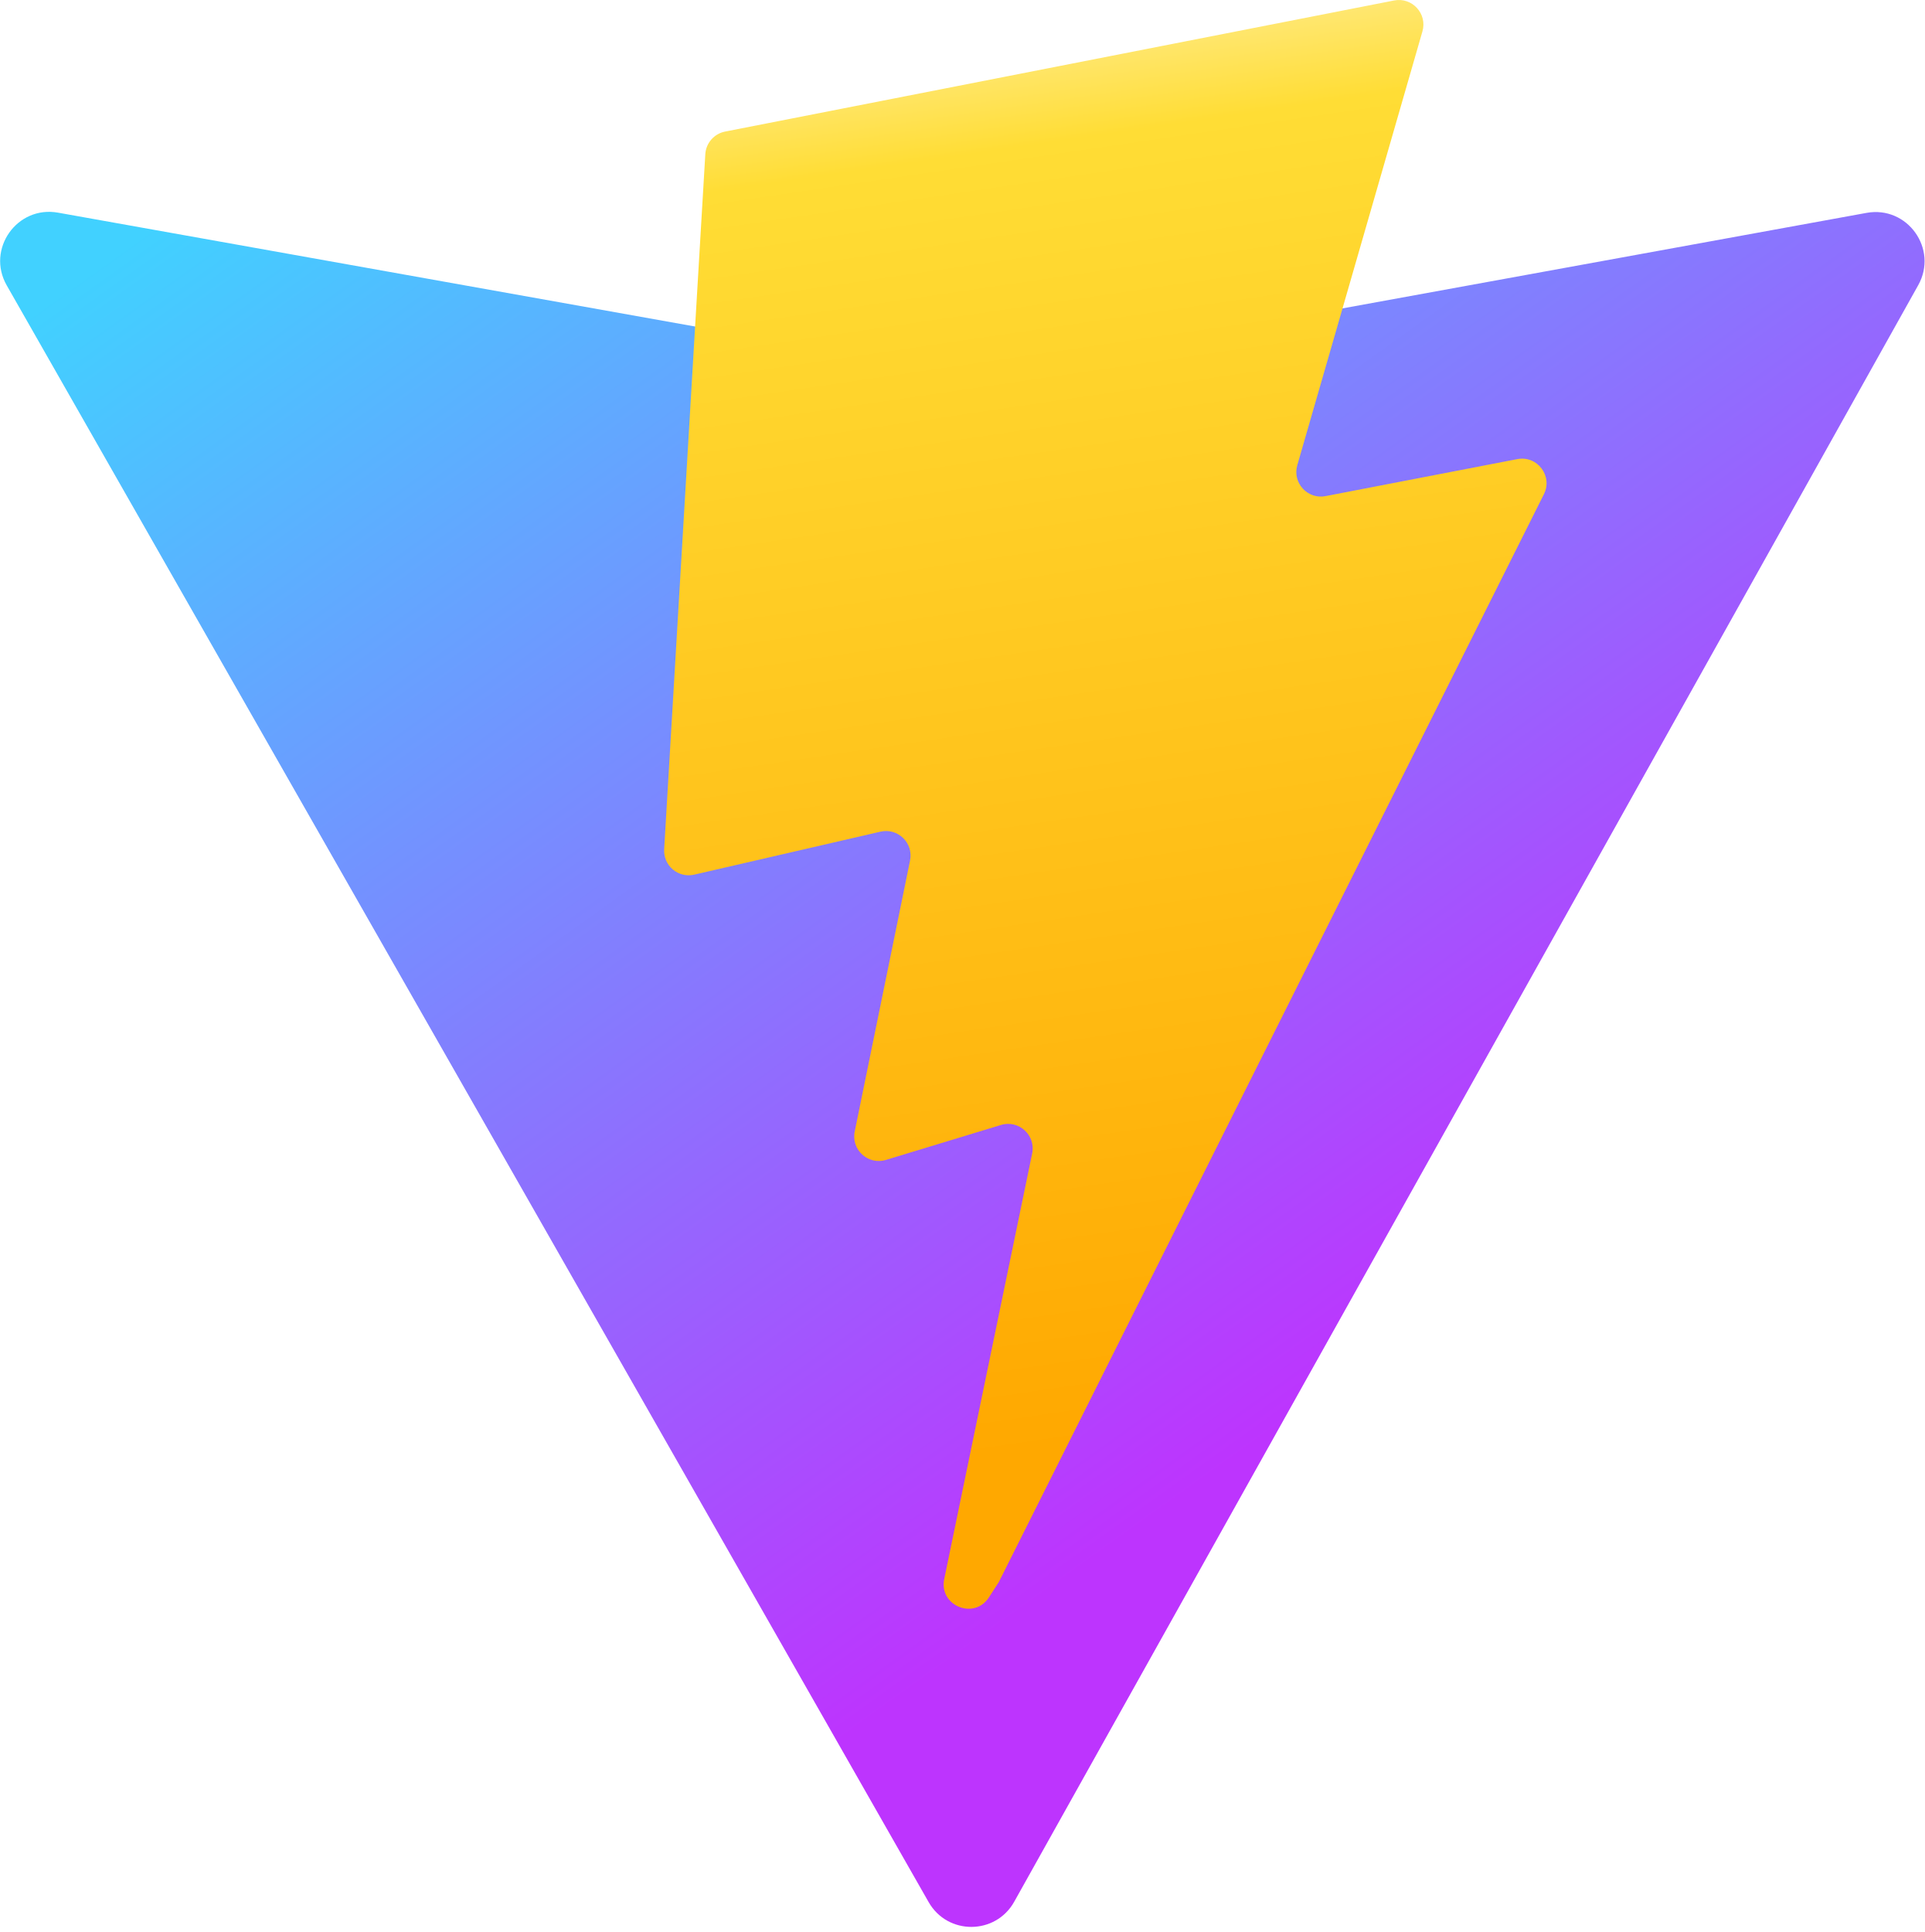
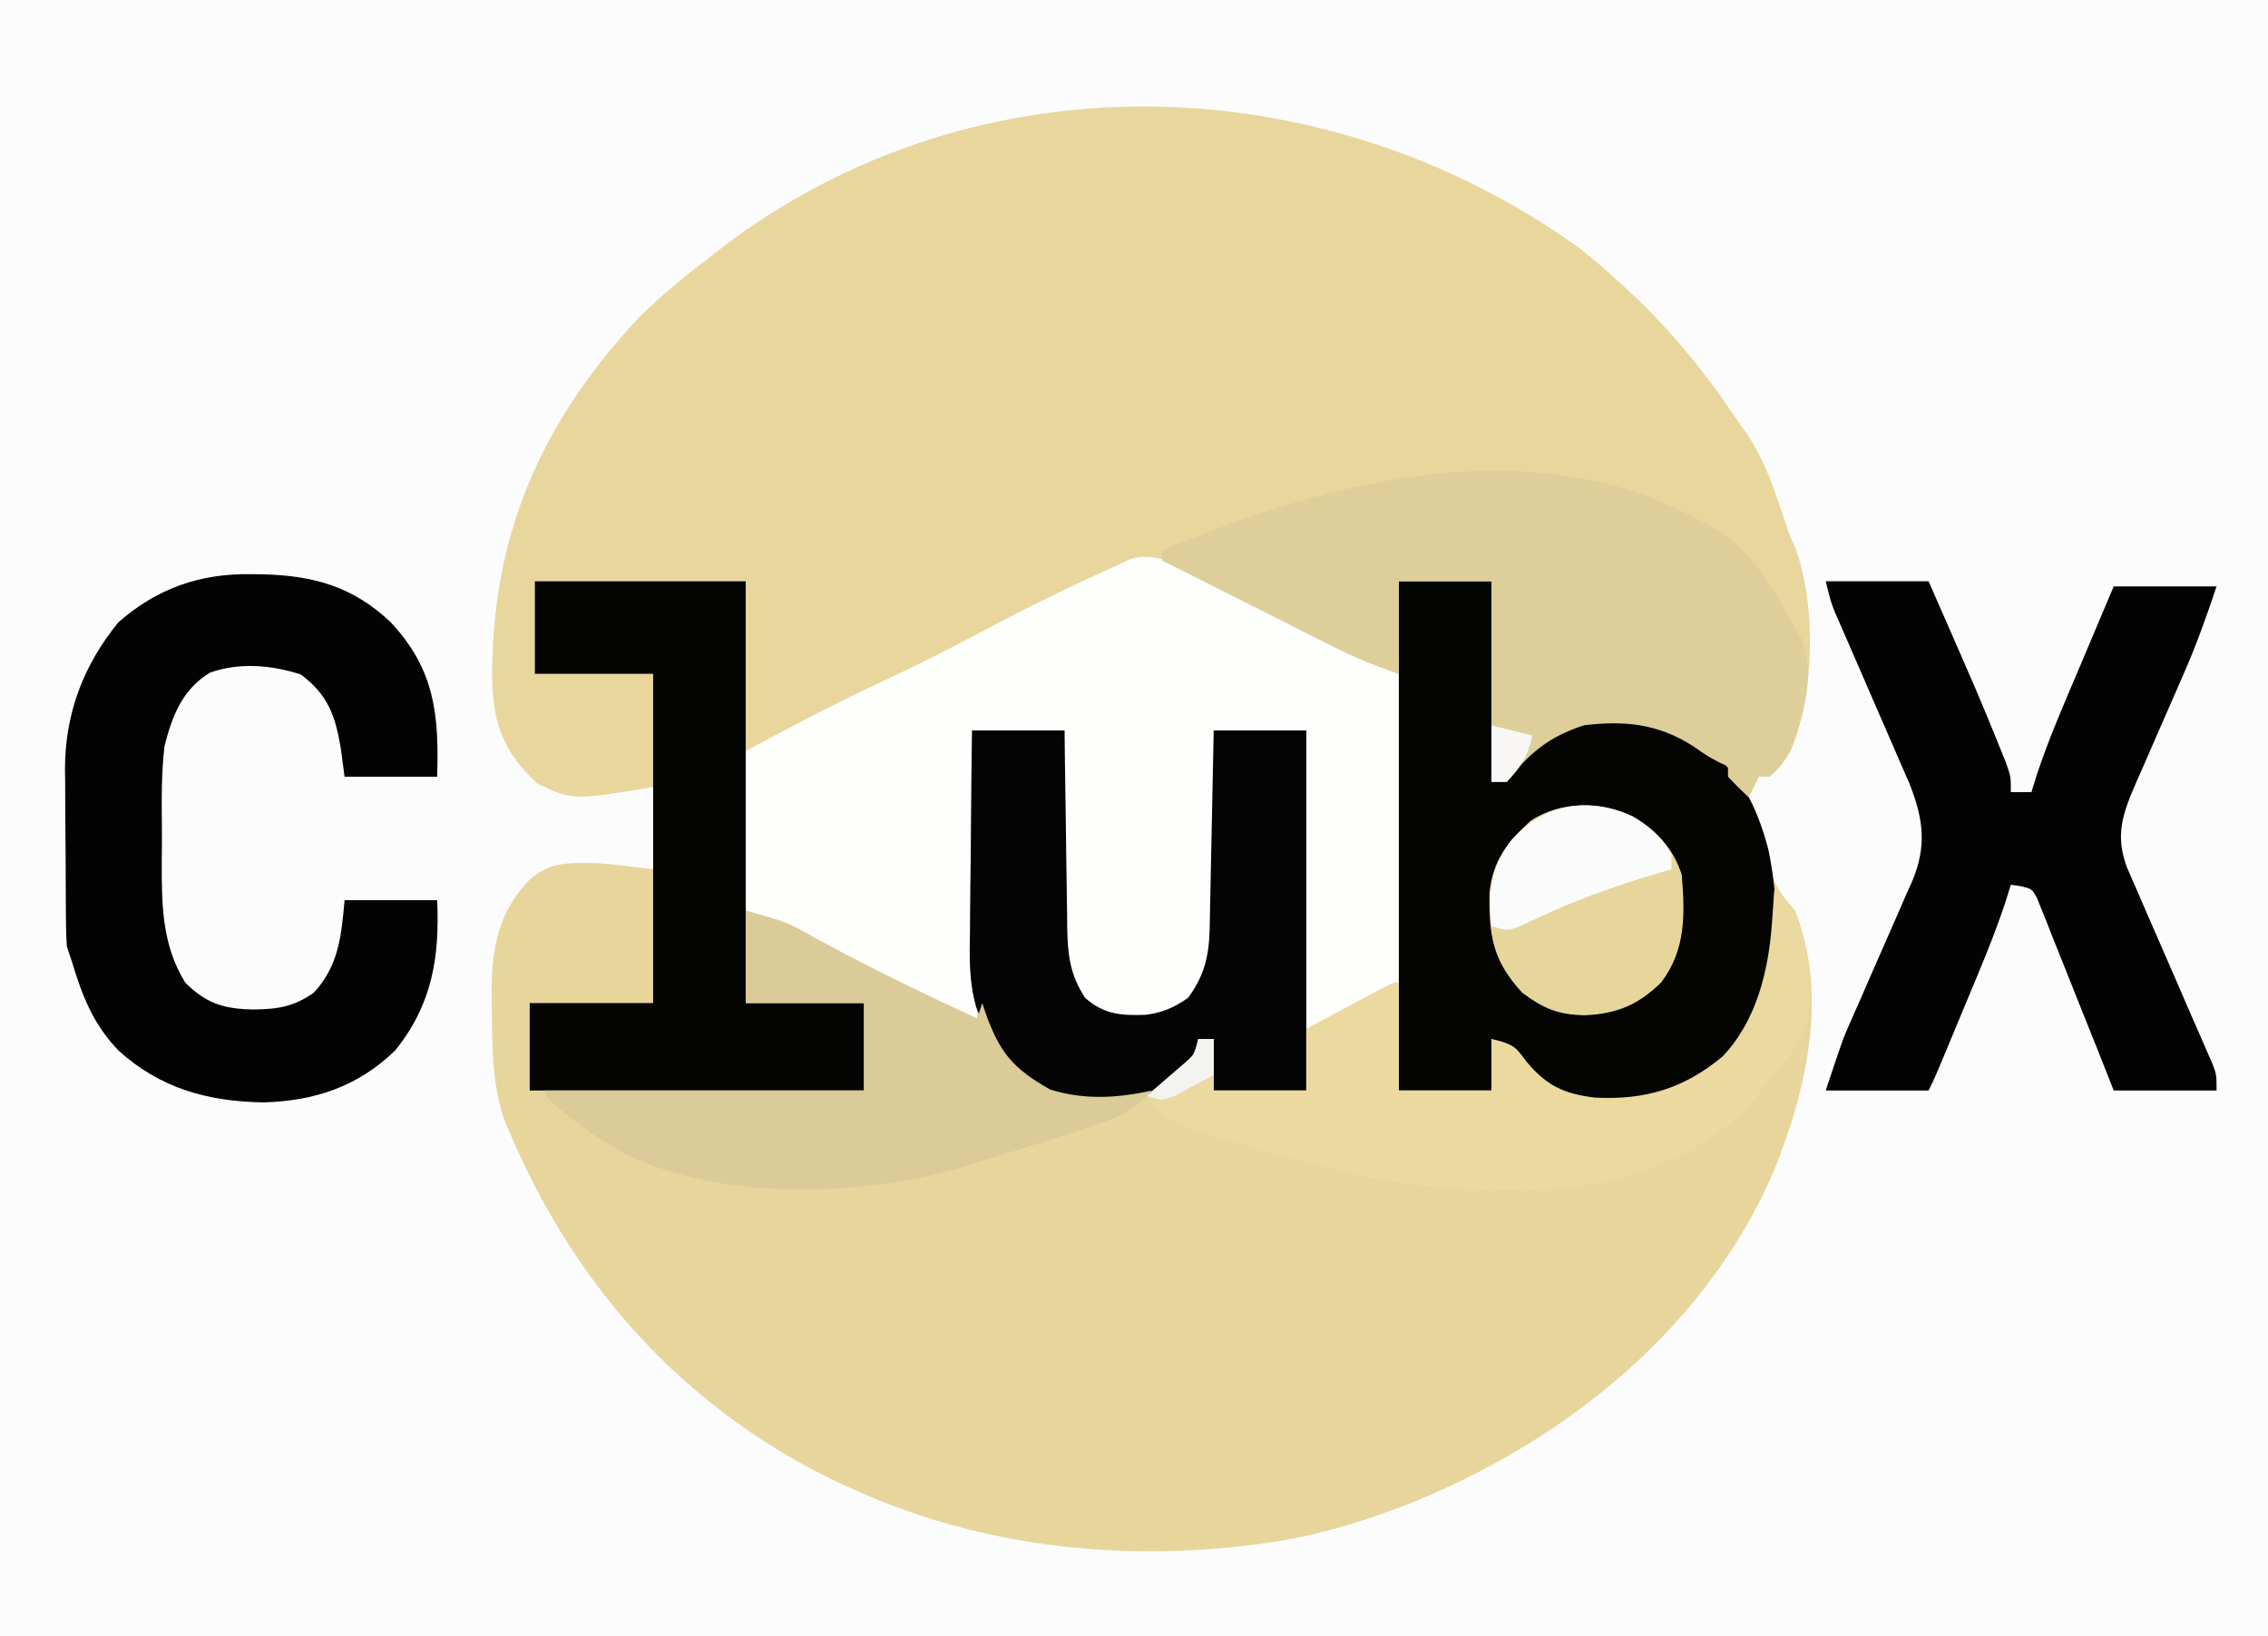
- <svg xmlns="http://www.w3.org/2000/svg" aria-hidden="true" role="img" class="iconify iconify--logos" width="31.88" height="32" preserveAspectRatio="xMidYMid meet" viewBox="0 0 256 257">
-   <defs>
-     <linearGradient id="IconifyId1813088fe1fbc01fb466" x1="-.828%" x2="57.636%" y1="7.652%" y2="78.411%">
-       <stop offset="0%" stop-color="#41D1FF" />
-       <stop offset="100%" stop-color="#BD34FE" />
-     </linearGradient>
-     <linearGradient id="IconifyId1813088fe1fbc01fb467" x1="43.376%" x2="50.316%" y1="2.242%" y2="89.03%">
-       <stop offset="0%" stop-color="#FFEA83" />
-       <stop offset="8.333%" stop-color="#FFDD35" />
-       <stop offset="100%" stop-color="#FFA800" />
-     </linearGradient>
-   </defs>
-   <path fill="url(#IconifyId1813088fe1fbc01fb466)" d="M255.153 37.938L134.897 252.976c-2.483 4.44-8.862 4.466-11.382.048L.875 37.958c-2.746-4.814 1.371-10.646 6.827-9.67l120.385 21.517a6.537 6.537 0 0 0 2.322-.004l117.867-21.483c5.438-.991 9.574 4.796 6.877 9.62Z" />
-   <path fill="url(#IconifyId1813088fe1fbc01fb467)" d="M185.432.063L96.44 17.501a3.268 3.268 0 0 0-2.634 3.014l-5.474 92.456a3.268 3.268 0 0 0 3.997 3.378l24.777-5.718c2.318-.535 4.413 1.507 3.936 3.838l-7.361 36.047c-.495 2.426 1.782 4.5 4.151 3.78l15.304-4.649c2.372-.72 4.652 1.36 4.15 3.788l-11.698 56.621c-.732 3.542 3.979 5.473 5.943 2.437l1.313-2.028l72.516-144.72c1.215-2.423-.88-5.186-3.54-4.672l-25.505 4.922c-2.396.462-4.435-1.77-3.759-4.114l16.646-57.705c.677-2.35-1.37-4.583-3.769-4.113Z" />
+ <svg xmlns="http://www.w3.org/2000/svg" version="1.1" width="441" height="318">
+   <path d="M0 0 C145.53 0 291.06 0 441 0 C441 104.94 441 209.88 441 318 C295.47 318 149.94 318 0 318 C0 213.06 0 108.12 0 0 Z " fill="#FCFCFC" transform="translate(0,0)" />
+   <path d="M0 0 C13.53 0 27.06 0 41 0 C41 21.12 41 42.24 41 64 C43.31 64.66 45.62 65.32 48 66 C50.237 67.002 50.237 67.002 52.172 68.066 C53.279 68.665 53.279 68.665 54.409 69.276 C55.181 69.7 55.954 70.125 56.75 70.562 C66.341 75.73 76.118 80.419 86 85 C85.837 84.283 85.675 83.567 85.507 82.828 C85.011 80.06 84.88 77.559 84.886 74.751 C84.887 73.22 84.887 73.22 84.887 71.658 C84.892 70.568 84.897 69.478 84.902 68.355 C84.904 67.231 84.905 66.106 84.907 64.947 C84.912 61.36 84.925 57.774 84.938 54.188 C84.943 51.753 84.947 49.319 84.951 46.885 C84.962 40.923 84.979 34.962 85 29 C90.94 29 96.88 29 103 29 C103.015 30.362 103.029 31.724 103.044 33.127 C103.102 38.193 103.18 43.258 103.262 48.324 C103.296 50.514 103.324 52.704 103.346 54.894 C103.38 58.047 103.432 61.199 103.488 64.352 C103.495 65.327 103.501 66.302 103.508 67.307 C103.622 72.603 104.017 76.432 107 81 C110.656 84.226 114.091 84.465 118.785 84.285 C122.065 83.863 124.287 82.874 127 81 C130.171 76.735 131.098 72.829 131.205 67.599 C131.225 66.738 131.245 65.877 131.266 64.991 C131.282 64.071 131.299 63.151 131.316 62.203 C131.348 60.78 131.348 60.78 131.379 59.328 C131.445 56.302 131.504 53.276 131.562 50.25 C131.606 48.197 131.649 46.143 131.693 44.09 C131.8 39.06 131.902 34.03 132 29 C137.94 29 143.88 29 150 29 C150.33 47.81 150.66 66.62 151 86 C156.28 83.36 161.56 80.72 167 78 C167.495 39.39 167.495 39.39 168 0 C173.94 0 179.88 0 186 0 C186 12.87 186 25.74 186 39 C189.298 37.901 189.668 37.36 191.625 34.688 C195.846 29.66 200.436 27.461 206.93 26.621 C213.858 26.348 219.034 27.51 225 31 C225.626 31.339 226.253 31.678 226.898 32.027 C233.303 35.957 236.985 42.202 238.898 49.363 C239.364 51.573 239.79 53.792 240.164 56.02 C241.132 59.469 242.675 61.314 245 64 C251.549 80.199 247.297 98.802 241.039 114.355 C227.995 144.975 200.543 167.038 170.222 179.253 C160.933 182.868 151.905 185.632 142 187 C141.358 187.09 140.716 187.18 140.055 187.272 C113.869 190.594 87.183 187.739 63 177 C61.974 176.55 60.948 176.1 59.891 175.637 C28.453 160.875 6.62 135.972 -6.164 104.098 C-8.352 97.136 -8.297 89.986 -8.375 82.75 C-8.389 81.719 -8.403 80.689 -8.418 79.627 C-8.364 71.223 -7.086 64.265 -1 58 C3.019 54.468 6.887 54.708 11.988 54.797 C15.672 55.045 19.336 55.542 23 56 C23 43.46 23 30.92 23 18 C15.41 18 7.82 18 0 18 C0 12.06 0 6.12 0 0 Z " fill="#E7D59C" transform="translate(104,113)" />
+   <path d="M0 0 C2.769 2.177 5.38 4.443 7.973 6.828 C8.488 7.301 9.003 7.774 9.534 8.261 C17.901 16.029 24.668 24.33 30.973 33.828 C31.484 34.544 31.996 35.259 32.523 35.996 C36.032 41.09 37.891 46.743 39.859 52.559 C40.889 55.728 40.889 55.728 42.055 58.316 C46.196 69.649 45.8 86.835 41.141 97.867 C39.938 99.886 38.785 101.335 36.973 102.828 C36.313 102.828 35.653 102.828 34.973 102.828 C34.313 104.148 33.653 105.468 32.973 106.828 C31.597 105.538 30.265 104.201 28.973 102.828 C28.973 102.168 28.973 101.508 28.973 100.828 C28.168 100.457 28.168 100.457 27.348 100.078 C24.973 98.828 24.973 98.828 22.098 96.828 C15.384 92.531 8.81 91.872 0.973 92.828 C-5.798 95.01 -9.774 98.286 -14.027 103.828 C-15.017 103.828 -16.007 103.828 -17.027 103.828 C-17.027 90.958 -17.027 78.088 -17.027 64.828 C-22.967 64.828 -28.907 64.828 -35.027 64.828 C-35.027 90.568 -35.027 116.308 -35.027 142.828 C-52.027 151.828 -52.027 151.828 -53.027 151.828 C-53.027 132.688 -53.027 113.548 -53.027 93.828 C-58.967 93.828 -64.907 93.828 -71.027 93.828 C-71.004 95.719 -71.004 95.719 -70.98 97.648 C-70.925 102.352 -70.891 107.056 -70.863 111.76 C-70.848 113.791 -70.827 115.822 -70.801 117.853 C-70.764 120.782 -70.748 123.711 -70.734 126.641 C-70.719 127.54 -70.703 128.439 -70.687 129.366 C-70.686 135.21 -71.55 139.51 -74.027 144.828 C-77.831 148.537 -81.071 149.968 -86.34 150.141 C-90.966 150.073 -93.529 148.993 -97.027 145.828 C-100.628 140.396 -100.42 135.461 -100.32 129.18 C-100.316 128.167 -100.312 127.155 -100.307 126.111 C-100.291 122.892 -100.253 119.673 -100.215 116.453 C-100.2 114.264 -100.186 112.076 -100.174 109.887 C-100.141 104.534 -100.089 99.181 -100.027 93.828 C-105.967 93.828 -111.907 93.828 -118.027 93.828 C-117.697 112.308 -117.367 130.788 -117.027 149.828 C-122.777 147.912 -127.488 146.283 -132.75 143.613 C-133.34 143.316 -133.93 143.019 -134.537 142.713 C-136.391 141.778 -138.24 140.835 -140.09 139.891 C-141.33 139.263 -142.57 138.636 -143.811 138.01 C-146.106 136.85 -148.399 135.686 -150.692 134.52 C-154.463 132.607 -158.246 130.719 -162.027 128.828 C-162.027 107.708 -162.027 86.588 -162.027 64.828 C-175.557 64.828 -189.087 64.828 -203.027 64.828 C-203.027 70.768 -203.027 76.708 -203.027 82.828 C-195.437 82.828 -187.847 82.828 -180.027 82.828 C-180.027 90.088 -180.027 97.348 -180.027 104.828 C-195.644 107.431 -195.644 107.431 -202.59 104.141 C-208.937 98.119 -211.047 92.946 -211.328 84.316 C-211.602 56.238 -201.949 33.965 -182.625 13.387 C-178.355 9.181 -173.786 5.464 -169.027 1.828 C-168.177 1.162 -167.326 0.495 -166.449 -0.191 C-117.194 -37.575 -49.595 -35.58 0 0 Z " fill="#E8D69D" transform="translate(307.0273,48.17188)" />
+   <path d="M0 0 C0.697 0.339 1.394 0.679 2.112 1.029 C4.336 2.114 6.557 3.207 8.777 4.301 C10.243 5.017 11.708 5.732 13.174 6.447 C21.378 10.456 29.547 14.529 37.715 18.613 C37.715 38.413 37.715 58.213 37.715 78.613 C20.715 87.613 20.715 87.613 19.715 87.613 C19.715 68.473 19.715 49.333 19.715 29.613 C13.775 29.613 7.835 29.613 1.715 29.613 C1.731 30.874 1.746 32.135 1.762 33.434 C1.817 38.137 1.851 42.841 1.88 47.545 C1.895 49.576 1.915 51.607 1.941 53.638 C1.978 56.567 1.995 59.496 2.008 62.426 C2.023 63.325 2.039 64.224 2.055 65.151 C2.056 70.995 1.192 75.295 -1.285 80.613 C-5.089 84.322 -8.329 85.753 -13.598 85.926 C-18.224 85.858 -20.787 84.778 -24.285 81.613 C-27.886 76.181 -27.678 71.246 -27.578 64.965 C-27.574 63.952 -27.57 62.94 -27.565 61.897 C-27.549 58.677 -27.511 55.458 -27.473 52.238 C-27.458 50.049 -27.444 47.861 -27.432 45.672 C-27.399 40.319 -27.347 34.966 -27.285 29.613 C-33.225 29.613 -39.165 29.613 -45.285 29.613 C-44.955 48.093 -44.625 66.573 -44.285 85.613 C-50.035 83.697 -54.746 82.068 -60.008 79.398 C-60.892 78.953 -60.892 78.953 -61.795 78.498 C-63.649 77.563 -65.498 76.62 -67.348 75.676 C-68.588 75.048 -69.828 74.421 -71.068 73.795 C-73.364 72.635 -75.657 71.471 -77.949 70.305 C-81.72 68.393 -85.503 66.504 -89.285 64.613 C-89.285 54.383 -89.285 44.153 -89.285 33.613 C-80.575 28.923 -71.878 24.351 -62.91 20.176 C-56.393 17.141 -50.001 13.938 -43.66 10.551 C-35.007 5.931 -26.229 1.641 -17.285 -2.387 C-16.406 -2.81 -15.527 -3.232 -14.621 -3.668 C-9.357 -5.288 -4.664 -2.309 0 0 Z " fill="#FEFEFD" transform="translate(234.2852,112.3867)" />
+   <path d="M0 0 C5.94 0 11.88 0 18 0 C18 12.87 18 25.74 18 39 C21.298 37.901 21.668 37.36 23.625 34.688 C27.846 29.66 32.436 27.461 38.93 26.621 C45.858 26.348 51.034 27.51 57 31 C57.626 31.339 58.253 31.678 58.898 32.027 C66.273 36.552 69.752 44.115 71.875 52.25 C73.891 62.427 74.293 72.411 70 82 C69.733 82.686 69.466 83.372 69.191 84.078 C65.874 91.805 59.374 97.236 51.621 100.34 C44.106 102.233 35.485 102.405 28.676 98.352 C26.188 96.345 24.233 94.043 22.324 91.488 C20.965 89.711 20.965 89.711 18 89 C18 92.3 18 95.6 18 99 C12.06 99 6.12 99 0 99 C0 66.33 0 33.66 0 0 Z " fill="#040403" transform="translate(272,113)" />
+   <path d="M0 0 C0.772 0.428 1.544 0.856 2.34 1.297 C9.189 5.692 13.004 13.119 17 20 C17.407 20.697 17.815 21.395 18.234 22.113 C21.088 29.145 18.723 36.954 16.168 43.688 C15.011 45.979 14 47.405 12 49 C11.34 49 10.68 49 10 49 C9.34 50.32 8.68 51.64 8 53 C6.624 51.71 5.292 50.373 4 49 C4 48.34 4 47.68 4 47 C3.464 46.752 2.928 46.505 2.375 46.25 C0 45 0 45 -2.875 43 C-9.589 38.703 -16.163 38.044 -24 39 C-30.771 41.182 -34.747 44.458 -39 50 C-39.99 50 -40.98 50 -42 50 C-42 37.13 -42 24.26 -42 11 C-47.94 11 -53.88 11 -60 11 C-60 16.94 -60 22.88 -60 29 C-64.614 27.462 -68.497 25.869 -72.797 23.699 C-73.431 23.381 -74.064 23.063 -74.717 22.735 C-76.73 21.723 -78.74 20.705 -80.75 19.688 C-82.083 19.016 -83.416 18.345 -84.75 17.674 C-87.321 16.38 -89.89 15.084 -92.459 13.787 C-96.967 11.512 -101.482 9.253 -106 7 C-106 6.34 -106 5.68 -106 5 C-72.716 -8.895 -33.129 -19.073 0 0 Z " fill="#DECE99" transform="translate(332,102)" />
+   <path d="M0 0 C6.6 0 13.2 0 20 0 C29.896 22.55 29.896 22.55 33.625 31.75 C34.092 32.9 34.558 34.05 35.039 35.234 C36 38 36 38 36 41 C37.32 41 38.64 41 40 41 C40.357 39.846 40.714 38.693 41.082 37.504 C43.532 30.154 46.665 23.065 49.688 15.938 C50.3 14.485 50.913 13.033 51.525 11.58 C53.013 8.052 54.507 4.526 56 1 C62.6 1 69.2 1 76 1 C74.014 6.959 71.985 12.613 69.461 18.324 C68.792 19.863 68.122 21.401 67.453 22.939 C66.411 25.323 65.367 27.706 64.319 30.088 C63.298 32.414 62.285 34.744 61.273 37.074 C60.96 37.781 60.646 38.487 60.323 39.215 C57.731 45.204 56.201 49.418 58.631 55.764 C59.425 57.624 60.235 59.477 61.059 61.324 C61.482 62.307 61.905 63.291 62.341 64.304 C63.692 67.438 65.064 70.563 66.438 73.688 C67.804 76.824 69.167 79.962 70.523 83.103 C71.368 85.056 72.219 87.006 73.077 88.953 C73.461 89.834 73.845 90.716 74.24 91.624 C74.581 92.398 74.921 93.173 75.272 93.971 C76 96 76 96 76 99 C69.4 99 62.8 99 56 99 C54.891 96.196 53.783 93.393 52.641 90.504 C51.559 87.799 50.472 85.095 49.384 82.392 C48.63 80.51 47.881 78.625 47.138 76.738 C46.07 74.029 44.982 71.328 43.891 68.629 C43.561 67.781 43.232 66.933 42.893 66.059 C42.573 65.279 42.253 64.498 41.923 63.694 C41.647 63.003 41.372 62.312 41.088 61.601 C40.095 59.796 40.095 59.796 37.88 59.269 C36.949 59.136 36.949 59.136 36 59 C35.631 60.177 35.263 61.354 34.883 62.566 C32.572 69.497 29.69 76.201 26.875 82.938 C26.319 84.277 25.763 85.616 25.207 86.955 C21.185 96.631 21.185 96.631 20 99 C13.4 99 6.8 99 0 99 C3.371 88.887 3.371 88.887 4.825 85.617 C5.31 84.516 5.31 84.516 5.805 83.392 C6.143 82.632 6.48 81.873 6.828 81.09 C7.553 79.424 8.277 77.758 9 76.092 C10.126 73.505 11.257 70.922 12.404 68.344 C13.521 65.829 14.614 63.305 15.703 60.777 C16.049 60.016 16.395 59.254 16.751 58.469 C19.687 51.561 19.02 46.336 16.342 39.483 C15.644 37.854 14.936 36.23 14.219 34.609 C13.658 33.309 13.658 33.309 13.087 31.982 C11.901 29.234 10.701 26.492 9.5 23.75 C8.301 20.993 7.106 18.235 5.913 15.475 C5.173 13.764 4.428 12.054 3.68 10.347 C3.343 9.572 3.005 8.797 2.658 7.999 C2.361 7.321 2.065 6.644 1.759 5.946 C1 4 1 4 0 0 Z " fill="#030303" transform="translate(355,113)" />
+   <path d="M0 0 C1.184 0.015 1.184 0.015 2.392 0.031 C12.235 0.292 19.866 2.475 27.125 9.375 C35.635 18.522 36.51 27.194 36.125 39.375 C30.185 39.375 24.245 39.375 18.125 39.375 C17.878 37.519 17.63 35.663 17.375 33.75 C16.305 27.443 14.875 23.438 9.625 19.5 C3.872 17.651 -2.275 17.104 -8.066 19.148 C-13.397 22.395 -15.395 27.527 -16.875 33.375 C-17.499 38.55 -17.452 43.757 -17.396 48.961 C-17.375 51.371 -17.396 53.778 -17.422 56.188 C-17.437 64.448 -17.341 72.098 -12.875 79.375 C-8.744 83.506 -5.299 84.53 0.438 84.625 C5.077 84.576 8.232 84.1 12.125 81.375 C17.003 76.149 17.513 70.212 18.125 63.375 C24.065 63.375 30.005 63.375 36.125 63.375 C36.648 74.479 35.125 83.753 27.957 92.59 C20.744 99.618 12.256 102.419 2.375 102.688 C-8.488 102.503 -17.628 99.995 -25.781 92.66 C-30.708 87.556 -32.856 82.095 -34.875 75.375 C-35.205 74.385 -35.535 73.395 -35.875 72.375 C-35.975 71.032 -36.023 69.684 -36.036 68.338 C-36.046 67.529 -36.055 66.721 -36.065 65.888 C-36.069 65.016 -36.074 64.144 -36.078 63.246 C-36.087 61.89 -36.087 61.89 -36.095 60.506 C-36.105 58.588 -36.111 56.671 -36.115 54.754 C-36.125 51.848 -36.156 48.943 -36.188 46.037 C-36.194 44.169 -36.199 42.301 -36.203 40.434 C-36.215 39.576 -36.228 38.718 -36.241 37.835 C-36.202 27.042 -32.688 17.756 -25.875 9.375 C-18.378 2.753 -9.892 -0.184 0 0 Z " fill="#030303" transform="translate(48.875,111.625)" />
+   <path d="M0 0 C13.53 0 27.06 0 41 0 C41 27.06 41 54.12 41 82 C48.59 82 56.18 82 64 82 C64 87.61 64 93.22 64 99 C42.55 99 21.1 99 -1 99 C-1 93.39 -1 87.78 -1 82 C6.92 82 14.84 82 23 82 C23 60.88 23 39.76 23 18 C15.41 18 7.82 18 0 18 C0 12.06 0 6.12 0 0 Z " fill="#040403" transform="translate(104,113)" />
+   <path d="M0 0 C5.94 0 11.88 0 18 0 C18.015 1.362 18.029 2.724 18.044 4.127 C18.102 9.193 18.18 14.258 18.262 19.324 C18.296 21.514 18.324 23.704 18.346 25.894 C18.38 29.047 18.432 32.199 18.488 35.352 C18.495 36.327 18.501 37.302 18.508 38.307 C18.622 43.603 19.017 47.432 22 52 C25.656 55.226 29.091 55.465 33.785 55.285 C37.065 54.863 39.287 53.874 42 52 C45.171 47.735 46.098 43.829 46.205 38.599 C46.225 37.738 46.245 36.877 46.266 35.991 C46.291 34.611 46.291 34.611 46.316 33.203 C46.337 32.254 46.358 31.306 46.379 30.328 C46.445 27.302 46.504 24.276 46.562 21.25 C46.606 19.197 46.649 17.143 46.693 15.09 C46.8 10.06 46.902 5.03 47 0 C52.94 0 58.88 0 65 0 C65 23.1 65 46.2 65 70 C59.06 70 53.12 70 47 70 C47 66.7 47 63.4 47 60 C46.01 60 45.02 60 44 60 C43.851 60.893 43.851 60.893 43.699 61.805 C42.459 65.698 39.244 67.707 36 70 C29.977 73.011 22.6 73.188 16.242 71.09 C8.079 67.301 4.066 62.126 0.842 53.861 C-0.623 48.885 -0.491 44.017 -0.391 38.867 C-0.385 37.749 -0.379 36.631 -0.373 35.48 C-0.351 31.944 -0.301 28.41 -0.25 24.875 C-0.23 22.464 -0.212 20.052 -0.195 17.641 C-0.151 11.76 -0.083 5.88 0 0 Z " fill="#040404" transform="translate(189,142)" />
+   <path d="M0 0 C3.66 3.46 5.139 6.077 6 11 C6.205 12.038 6.41 13.075 6.621 14.145 C7.608 21.083 7.403 25.43 3.5 31.375 C2.036 33.279 0.538 35.156 -1 37 C-1.845 38.127 -1.845 38.127 -2.707 39.277 C-11.693 50.668 -26.006 55.971 -40 58 C-56.042 58.999 -71.484 58.202 -87 54 C-87.852 53.77 -88.704 53.539 -89.582 53.302 C-118.445 45.333 -118.445 45.333 -122 40 C-121.362 39.457 -120.724 38.915 -120.066 38.355 C-118.827 37.282 -118.827 37.282 -117.562 36.188 C-116.739 35.48 -115.915 34.772 -115.066 34.043 C-112.778 32.089 -112.778 32.089 -112 29 C-111.01 29 -110.02 29 -109 29 C-109 32.3 -109 35.6 -109 39 C-103.06 39 -97.12 39 -91 39 C-91 35.04 -91 31.08 -91 27 C-88.189 25.498 -85.376 23.998 -82.562 22.5 C-81.76 22.071 -80.958 21.641 -80.131 21.199 C-79.367 20.793 -78.603 20.387 -77.816 19.969 C-77.109 19.592 -76.402 19.215 -75.674 18.826 C-74 18 -74 18 -73 18 C-73 24.93 -73 31.86 -73 39 C-67.06 39 -61.12 39 -55 39 C-55 35.7 -55 32.4 -55 29 C-50.808 30.048 -50.523 30.184 -48.188 33.375 C-44.255 38.104 -40.868 39.65 -34.863 40.383 C-25.133 40.875 -17.615 38.653 -10.062 32.395 C-3.4 25.382 -1.093 15.61 -0.438 6.25 C-0.312 4.494 -0.312 4.494 -0.184 2.703 C-0.123 1.811 -0.062 0.919 0 0 Z " fill="#EBD99F" transform="translate(345,173)" />
+   <path d="M0 0 C7.864 2.247 7.864 2.247 11.172 4.066 C11.91 4.466 12.648 4.865 13.409 5.276 C14.568 5.913 14.568 5.913 15.75 6.562 C25.341 11.73 35.118 16.419 45 21 C45.495 19.515 45.495 19.515 46 18 C46.219 18.664 46.438 19.328 46.664 20.012 C49.438 27.735 52.021 30.737 59.188 34.812 C65.782 36.867 72.303 36.499 79 35 C75.897 38.568 73.175 39.947 68.715 41.438 C67.472 41.856 66.23 42.274 64.949 42.706 C63.613 43.139 62.275 43.57 60.938 44 C60.258 44.22 59.578 44.441 58.877 44.668 C54.265 46.157 49.638 47.592 45 49 C44.086 49.28 43.173 49.56 42.231 49.849 C22.394 55.68 -4.556 56.548 -23.301 47.387 C-29.098 44.194 -34.215 40.568 -39 36 C-39 35.67 -39 35.34 -39 35 C-18.54 35 1.92 35 23 35 C23 29.39 23 23.78 23 18 C15.41 18 7.82 18 0 18 C0 12.06 0 6.12 0 0 Z " fill="#DACB98" transform="translate(145,177)" />
+   <path d="M0 0 C4.712 2.681 7.95 6.164 9.688 11.375 C10.33 19.07 10.518 26.024 5.688 32.375 C1.17 36.776 -2.951 38.467 -9.188 38.75 C-14.385 38.634 -17.141 37.462 -21.312 34.375 C-27.096 28.122 -27.818 23.269 -27.695 14.867 C-27.004 8.564 -24.213 5.139 -19.688 0.938 C-13.855 -2.899 -6.277 -2.876 0 0 Z " fill="#E7D69C" transform="translate(317.3125,158.625)" />
+   <path d="M0 0 C3.337 1.905 5.588 4.002 7.625 7.312 C7.625 8.303 7.625 9.293 7.625 10.312 C6.656 10.592 5.686 10.872 4.688 11.16 C-3.582 13.613 -11.441 16.442 -19.232 20.164 C-24.067 22.415 -24.067 22.415 -27.375 21.312 C-27.972 14.839 -27.639 10.376 -23.809 5.004 C-17.626 -2.29 -8.697 -4.047 0 0 Z " fill="#FBFBFB" transform="translate(317.375,158.6875)" />
+   <path d="M0 0 C2.64 0.66 5.28 1.32 8 2 C6.962 6.153 5.893 7.936 3 11 C2.01 11 1.02 11 0 11 C0 7.37 0 3.74 0 0 Z " fill="#F8F7F6" transform="translate(290,141)" />
+   <path d="M0 0 C0.99 0 1.98 0 3 0 C3 2.31 3 4.62 3 7 C1.402 7.866 -0.203 8.718 -1.812 9.562 C-2.706 10.038 -3.599 10.514 -4.52 11.004 C-7 12 -7 12 -10 11 C-9.362 10.457 -8.724 9.915 -8.066 9.355 C-7.24 8.64 -6.414 7.925 -5.562 7.188 C-4.739 6.48 -3.915 5.772 -3.066 5.043 C-0.778 3.089 -0.778 3.089 0 0 Z " fill="#F3F3F0" transform="translate(233,202)" />
</svg>
